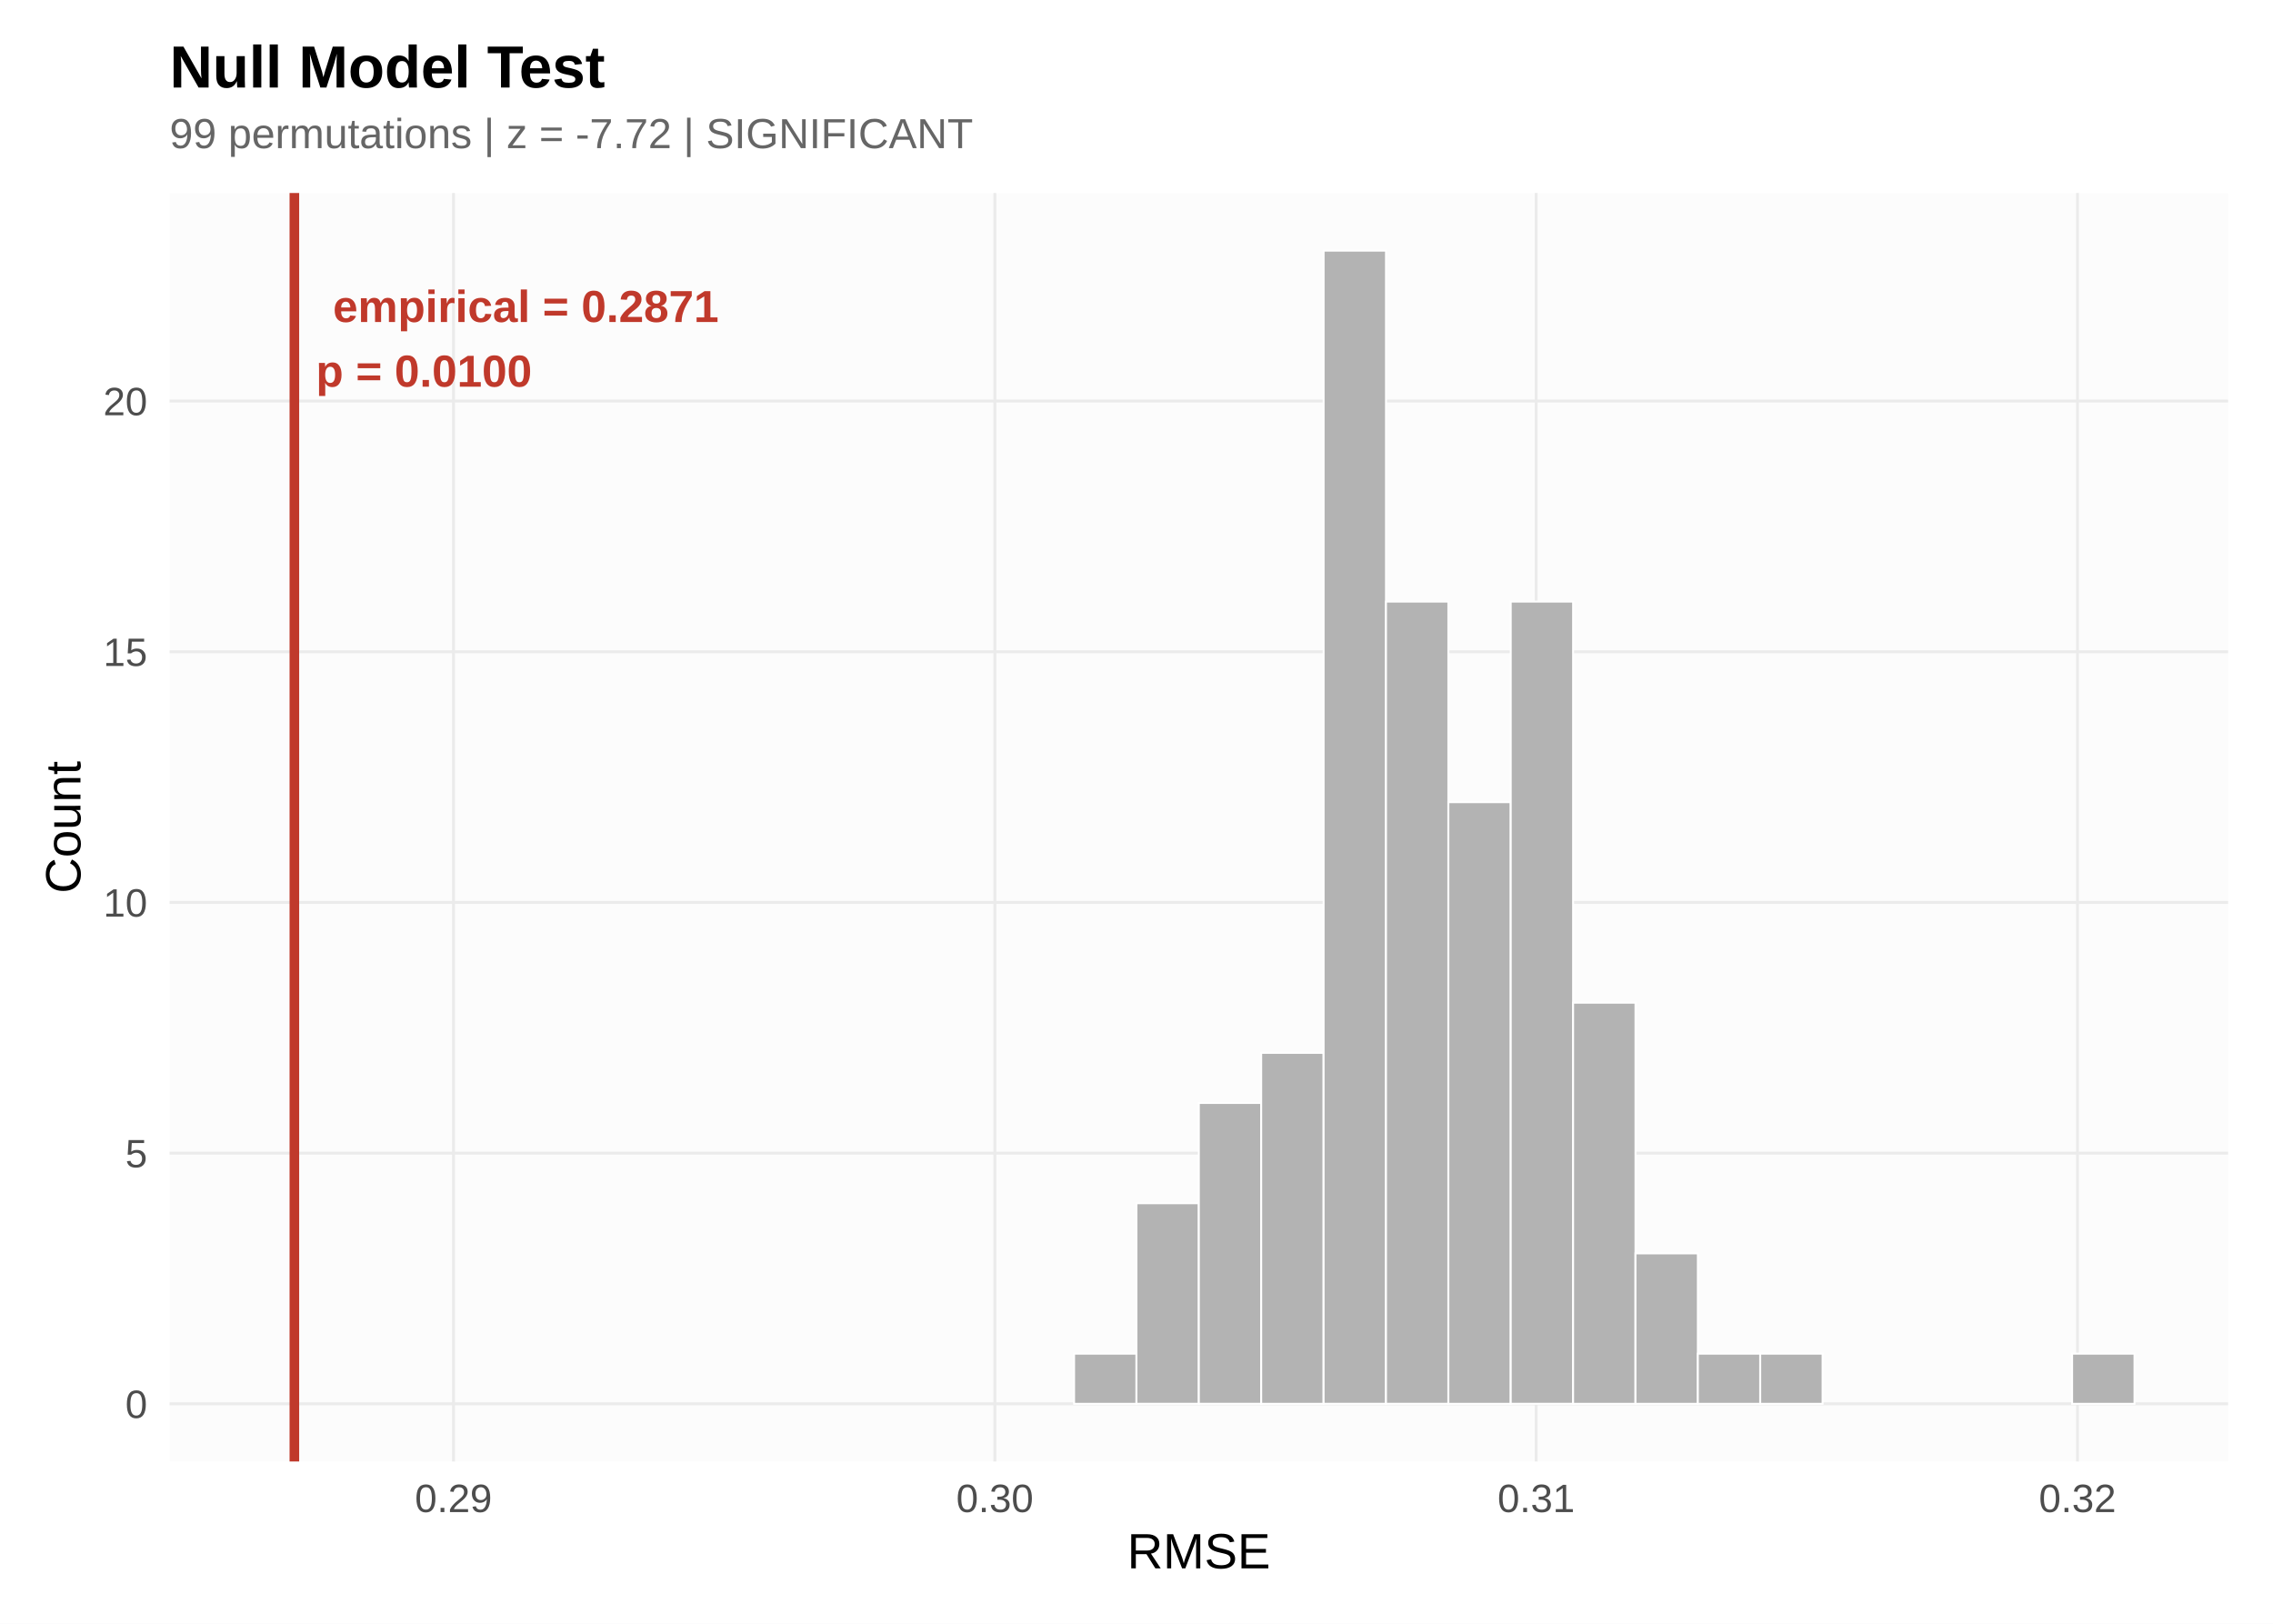
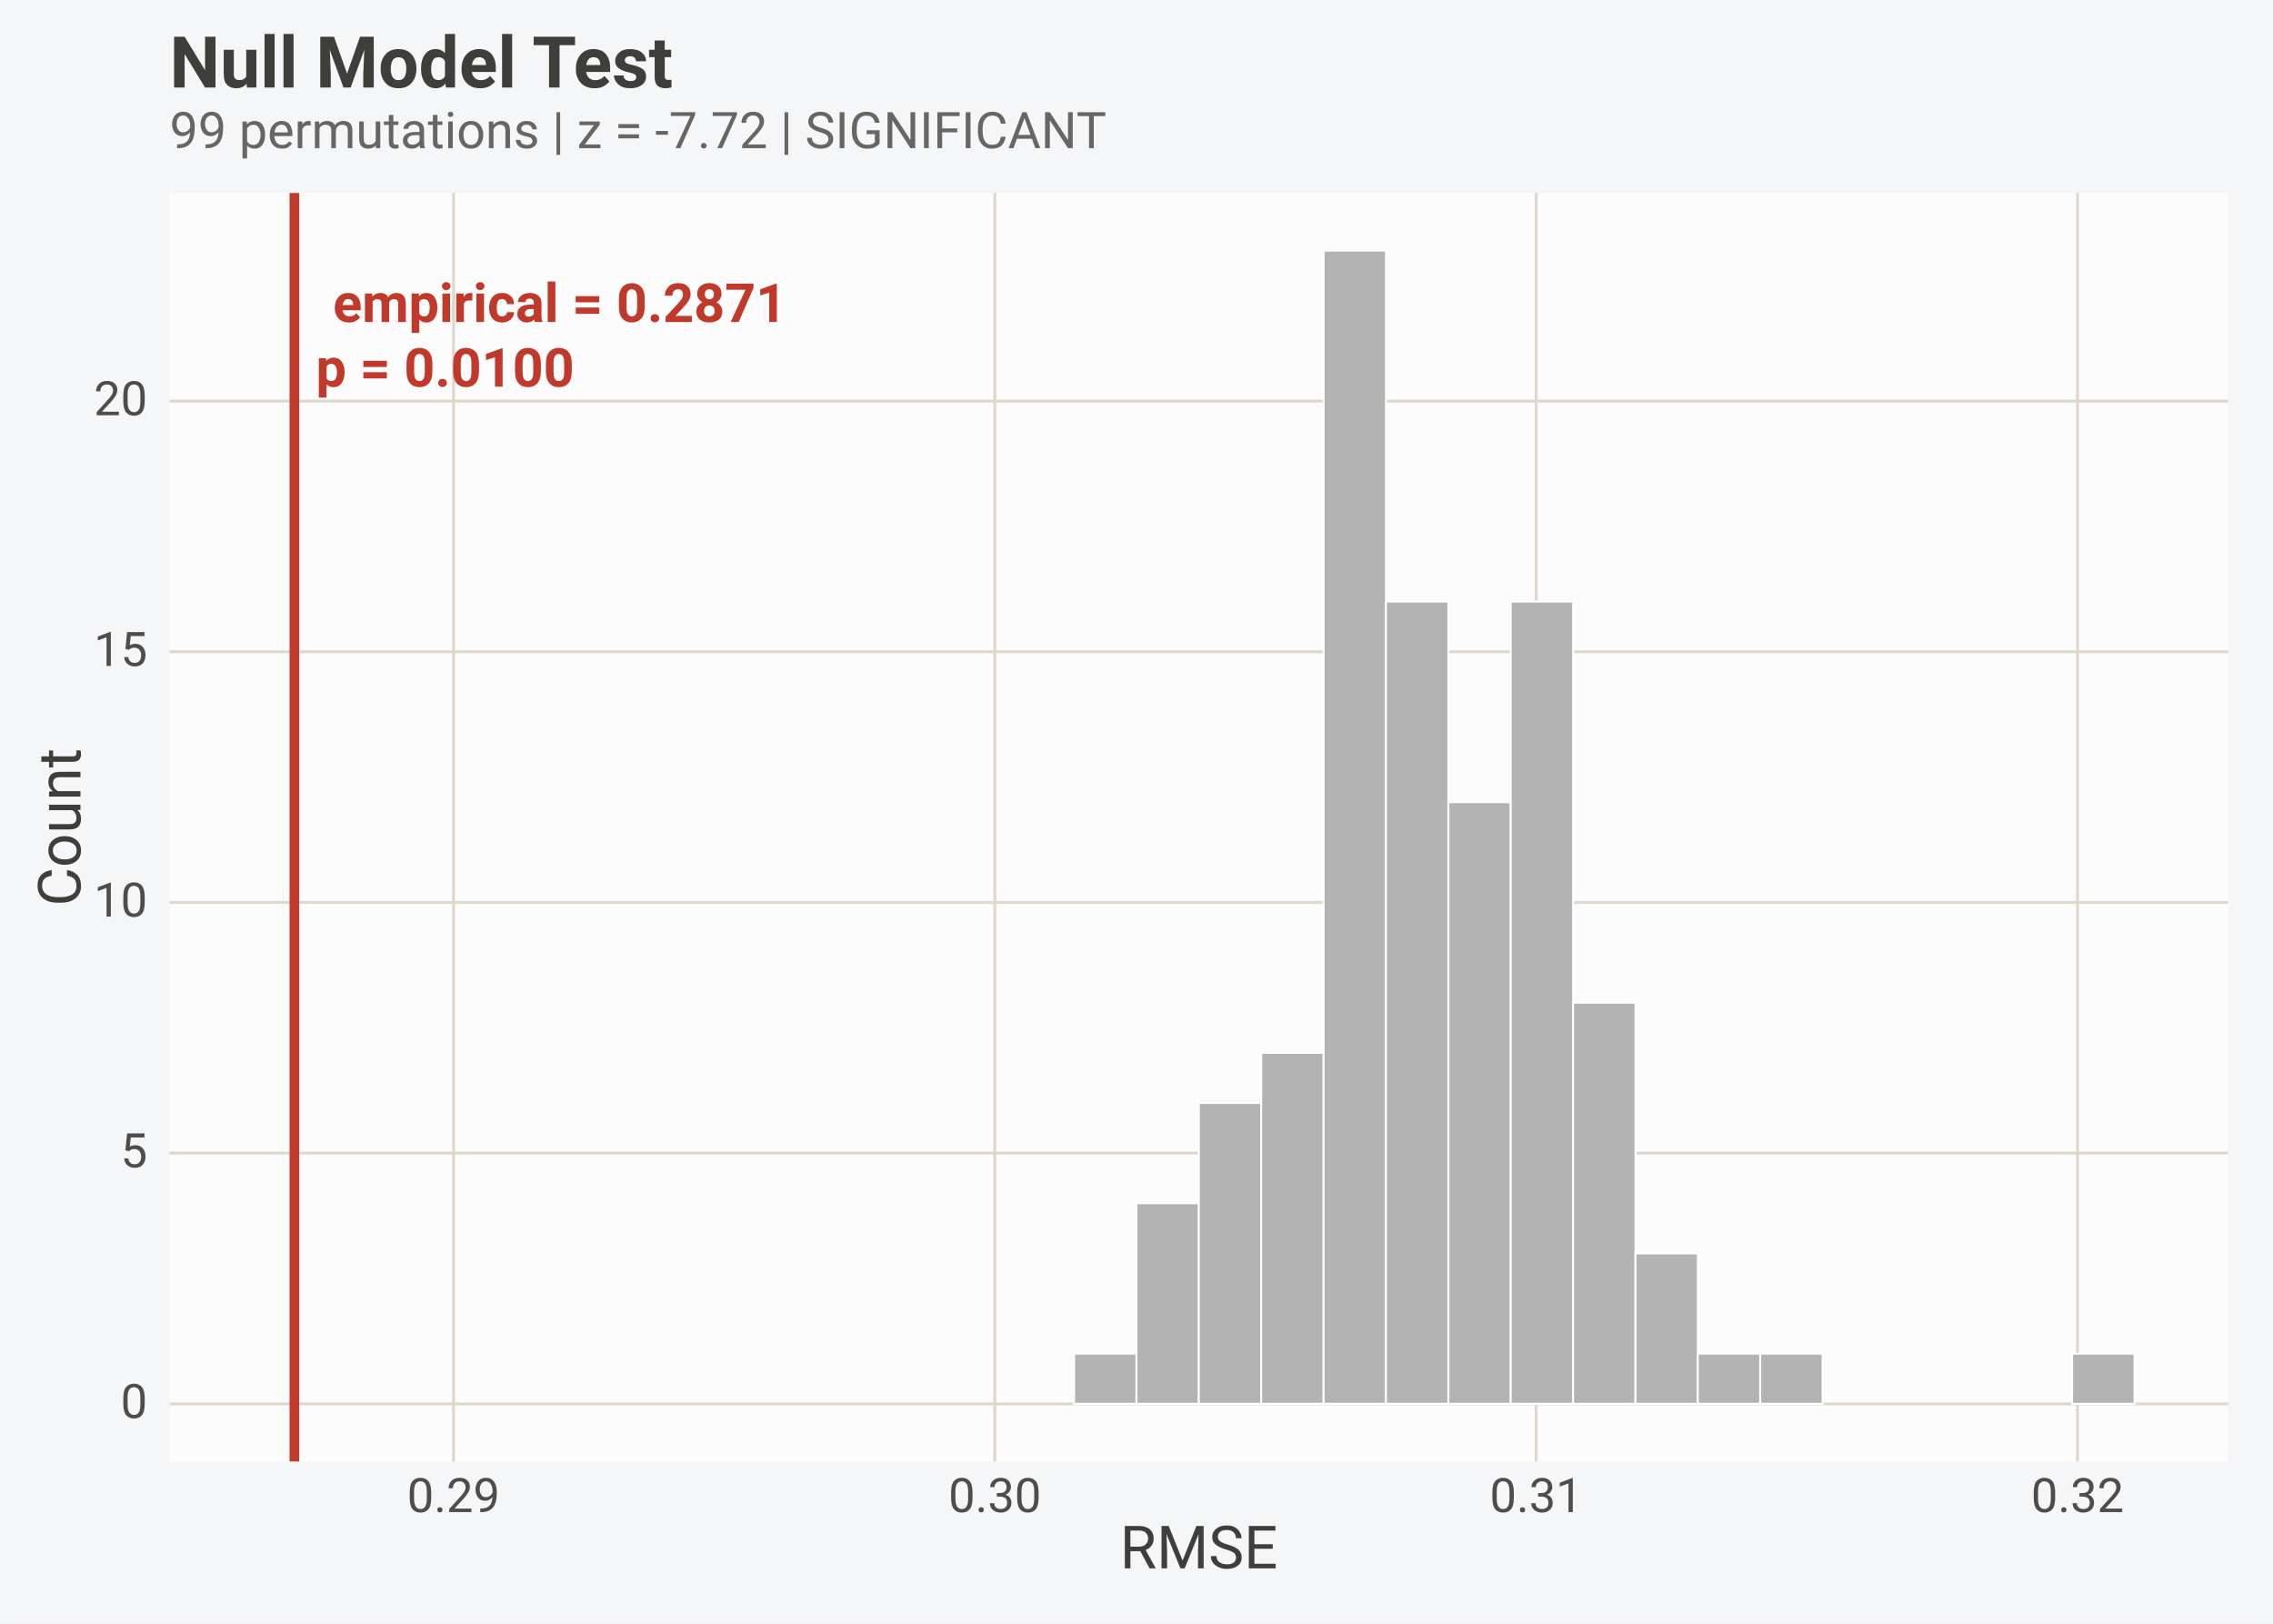
<svg xmlns="http://www.w3.org/2000/svg" width="504.00pt" height="360.00pt" viewBox="0 0 504.00 360.00">
  <g class="svglite">
    <defs>
      <style type="text/css">
-     .svglite line, .svglite polyline, .svglite polygon, .svglite path, .svglite rect, .svglite circle {
+     /* theme-aware-processed */
+     .svglite line, .svglite polyline, .svglite polygon, .svglite path, .svglite circle {
      fill: none;
-       stroke: #000000;
+       stroke: #3E3F3A;
+       stroke-linecap: round;
+       stroke-linejoin: round;
+       stroke-miterlimit: 10.00;
+     }
+     .svglite &gt; g &gt; rect {
+       fill: none;
+       stroke: #3E3F3A;
      stroke-linecap: round;
      stroke-linejoin: round;
      stroke-miterlimit: 10.00;
    }
    .svglite text {
      white-space: pre;
+       fill: #3E3F3A;
    }
    .svglite g.glyphgroup path {
      fill: inherit;
      stroke: none;
    }
  </style>
    </defs>
    <rect width="100%" height="100%" style="stroke: none; fill: #F5F6F8;" />
    <defs>
      <clipPath id="cpMC4wMHw1MDQuMDB8MC4wMHwzNjAuMDA=">
        <rect x="0.00" y="0.00" width="504.00" height="360.00" />
      </clipPath>
    </defs>
    <g clip-path="url(#cpMC4wMHw1MDQuMDB8MC4wMHwzNjAuMDA=)">
-       <rect x="0.00" y="0" width="504.00" height="360.00" style="stroke-width: 1.07; stroke: none; fill: #FFFFFF;" />
+       <rect rx="4" x="0.00" y="0" width="504.00" height="360.00" style="stroke-width: 1.07; stroke: none; fill: #F5F6F8;" />
    </g>
    <defs>
      <clipPath id="cpMzcuNjF8NDk0LjA0fDQyLjc5fDMyNC4wMg==">
        <rect x="37.61" y="42.79" width="456.43" height="281.23" />
      </clipPath>
    </defs>
    <g clip-path="url(#cpMzcuNjF8NDk0LjA0fDQyLjc5fDMyNC4wMg==)">
      <rect x="37.61" y="42.79" width="456.43" height="281.23" style="stroke-width: 1.07; stroke: none; fill: #FCFCFC;" />
-       <polyline points="37.61,311.24 494.04,311.24 " style="stroke-width: 0.64; stroke: #EBEBEB; stroke-linecap: butt;" />
-       <polyline points="37.61,255.66 494.04,255.66 " style="stroke-width: 0.64; stroke: #EBEBEB; stroke-linecap: butt;" />
-       <polyline points="37.61,200.08 494.04,200.08 " style="stroke-width: 0.64; stroke: #EBEBEB; stroke-linecap: butt;" />
-       <polyline points="37.61,144.50 494.04,144.50 " style="stroke-width: 0.64; stroke: #EBEBEB; stroke-linecap: butt;" />
-       <polyline points="37.61,88.92 494.04,88.92 " style="stroke-width: 0.64; stroke: #EBEBEB; stroke-linecap: butt;" />
-       <polyline points="100.56,324.02 100.56,42.79 " style="stroke-width: 0.64; stroke: #EBEBEB; stroke-linecap: butt;" />
-       <polyline points="220.59,324.02 220.59,42.79 " style="stroke-width: 0.64; stroke: #EBEBEB; stroke-linecap: butt;" />
-       <polyline points="340.62,324.02 340.62,42.79 " style="stroke-width: 0.64; stroke: #EBEBEB; stroke-linecap: butt;" />
-       <polyline points="460.65,324.02 460.65,42.79 " style="stroke-width: 0.64; stroke: #EBEBEB; stroke-linecap: butt;" />
+       <polyline points="37.61,311.24 494.04,311.24 " style="stroke-width: 0.64; stroke: #DFD7CA; stroke-linecap: butt;" />
+       <polyline points="37.61,255.66 494.04,255.66 " style="stroke-width: 0.64; stroke: #DFD7CA; stroke-linecap: butt;" />
+       <polyline points="37.61,200.08 494.04,200.08 " style="stroke-width: 0.64; stroke: #DFD7CA; stroke-linecap: butt;" />
+       <polyline points="37.61,144.50 494.04,144.50 " style="stroke-width: 0.64; stroke: #DFD7CA; stroke-linecap: butt;" />
+       <polyline points="37.61,88.92 494.04,88.92 " style="stroke-width: 0.64; stroke: #DFD7CA; stroke-linecap: butt;" />
+       <polyline points="100.56,324.02 100.56,42.79 " style="stroke-width: 0.64; stroke: #DFD7CA; stroke-linecap: butt;" />
+       <polyline points="220.59,324.02 220.59,42.79 " style="stroke-width: 0.64; stroke: #DFD7CA; stroke-linecap: butt;" />
+       <polyline points="340.62,324.02 340.62,42.79 " style="stroke-width: 0.64; stroke: #DFD7CA; stroke-linecap: butt;" />
+       <polyline points="460.65,324.02 460.65,42.79 " style="stroke-width: 0.64; stroke: #DFD7CA; stroke-linecap: butt;" />
      <rect x="58.36" y="311.24" width="13.83" height="0.00" style="stroke-width: 0.43; stroke: #FFFFFF; stroke-linecap: butt; stroke-linejoin: miter; fill: #B3B3B3;" />
      <rect x="72.19" y="311.24" width="13.83" height="0.00" style="stroke-width: 0.43; stroke: #FFFFFF; stroke-linecap: butt; stroke-linejoin: miter; fill: #B3B3B3;" />
      <rect x="86.02" y="311.24" width="13.83" height="0.00" style="stroke-width: 0.43; stroke: #FFFFFF; stroke-linecap: butt; stroke-linejoin: miter; fill: #B3B3B3;" />
      <rect x="99.85" y="311.24" width="13.83" height="0.00" style="stroke-width: 0.43; stroke: #FFFFFF; stroke-linecap: butt; stroke-linejoin: miter; fill: #B3B3B3;" />
      <rect x="113.68" y="311.24" width="13.83" height="0.00" style="stroke-width: 0.43; stroke: #FFFFFF; stroke-linecap: butt; stroke-linejoin: miter; fill: #B3B3B3;" />
      <rect x="127.51" y="311.24" width="13.83" height="0.00" style="stroke-width: 0.43; stroke: #FFFFFF; stroke-linecap: butt; stroke-linejoin: miter; fill: #B3B3B3;" />
      <rect x="141.34" y="311.24" width="13.83" height="0.00" style="stroke-width: 0.43; stroke: #FFFFFF; stroke-linecap: butt; stroke-linejoin: miter; fill: #B3B3B3;" />
      <rect x="155.17" y="311.24" width="13.83" height="0.00" style="stroke-width: 0.43; stroke: #FFFFFF; stroke-linecap: butt; stroke-linejoin: miter; fill: #B3B3B3;" />
      <rect x="169.01" y="311.24" width="13.83" height="0.00" style="stroke-width: 0.43; stroke: #FFFFFF; stroke-linecap: butt; stroke-linejoin: miter; fill: #B3B3B3;" />
      <rect x="182.84" y="311.24" width="13.83" height="0.00" style="stroke-width: 0.43; stroke: #FFFFFF; stroke-linecap: butt; stroke-linejoin: miter; fill: #B3B3B3;" />
      <rect x="196.67" y="311.24" width="13.83" height="0.00" style="stroke-width: 0.43; stroke: #FFFFFF; stroke-linecap: butt; stroke-linejoin: miter; fill: #B3B3B3;" />
      <rect x="210.50" y="311.24" width="13.83" height="0.00" style="stroke-width: 0.43; stroke: #FFFFFF; stroke-linecap: butt; stroke-linejoin: miter; fill: #B3B3B3;" />
      <rect x="224.33" y="311.24" width="13.83" height="0.00" style="stroke-width: 0.43; stroke: #FFFFFF; stroke-linecap: butt; stroke-linejoin: miter; fill: #B3B3B3;" />
      <rect x="238.16" y="300.12" width="13.83" height="11.12" style="stroke-width: 0.43; stroke: #FFFFFF; stroke-linecap: butt; stroke-linejoin: miter; fill: #B3B3B3;" />
      <rect x="251.99" y="266.77" width="13.83" height="44.46" style="stroke-width: 0.43; stroke: #FFFFFF; stroke-linecap: butt; stroke-linejoin: miter; fill: #B3B3B3;" />
      <rect x="265.82" y="244.54" width="13.83" height="66.69" style="stroke-width: 0.43; stroke: #FFFFFF; stroke-linecap: butt; stroke-linejoin: miter; fill: #B3B3B3;" />
      <rect x="279.65" y="233.43" width="13.83" height="77.81" style="stroke-width: 0.43; stroke: #FFFFFF; stroke-linecap: butt; stroke-linejoin: miter; fill: #B3B3B3;" />
      <rect x="293.49" y="55.57" width="13.83" height="255.66" style="stroke-width: 0.43; stroke: #FFFFFF; stroke-linecap: butt; stroke-linejoin: miter; fill: #B3B3B3;" />
      <rect x="307.32" y="133.38" width="13.83" height="177.85" style="stroke-width: 0.43; stroke: #FFFFFF; stroke-linecap: butt; stroke-linejoin: miter; fill: #B3B3B3;" />
      <rect x="321.15" y="177.85" width="13.83" height="133.39" style="stroke-width: 0.43; stroke: #FFFFFF; stroke-linecap: butt; stroke-linejoin: miter; fill: #B3B3B3;" />
      <rect x="334.98" y="133.38" width="13.83" height="177.85" style="stroke-width: 0.43; stroke: #FFFFFF; stroke-linecap: butt; stroke-linejoin: miter; fill: #B3B3B3;" />
      <rect x="348.81" y="222.31" width="13.83" height="88.93" style="stroke-width: 0.43; stroke: #FFFFFF; stroke-linecap: butt; stroke-linejoin: miter; fill: #B3B3B3;" />
      <rect x="362.64" y="277.89" width="13.83" height="33.35" style="stroke-width: 0.43; stroke: #FFFFFF; stroke-linecap: butt; stroke-linejoin: miter; fill: #B3B3B3;" />
      <rect x="376.47" y="300.12" width="13.83" height="11.12" style="stroke-width: 0.43; stroke: #FFFFFF; stroke-linecap: butt; stroke-linejoin: miter; fill: #B3B3B3;" />
      <rect x="390.30" y="300.12" width="13.83" height="11.12" style="stroke-width: 0.43; stroke: #FFFFFF; stroke-linecap: butt; stroke-linejoin: miter; fill: #B3B3B3;" />
      <rect x="404.14" y="311.24" width="13.83" height="0.00" style="stroke-width: 0.43; stroke: #FFFFFF; stroke-linecap: butt; stroke-linejoin: miter; fill: #B3B3B3;" />
      <rect x="417.97" y="311.24" width="13.83" height="0.00" style="stroke-width: 0.43; stroke: #FFFFFF; stroke-linecap: butt; stroke-linejoin: miter; fill: #B3B3B3;" />
      <rect x="431.80" y="311.24" width="13.83" height="0.00" style="stroke-width: 0.43; stroke: #FFFFFF; stroke-linecap: butt; stroke-linejoin: miter; fill: #B3B3B3;" />
      <rect x="445.63" y="311.24" width="13.83" height="0.00" style="stroke-width: 0.43; stroke: #FFFFFF; stroke-linecap: butt; stroke-linejoin: miter; fill: #B3B3B3;" />
      <rect x="459.46" y="300.12" width="13.83" height="11.12" style="stroke-width: 0.43; stroke: #FFFFFF; stroke-linecap: butt; stroke-linejoin: miter; fill: #B3B3B3;" />
      <line x1="65.27" y1="324.02" x2="65.27" y2="42.79" style="stroke-width: 2.13; stroke: #C0392B; stroke-linecap: butt;" />
-       <text x="73.82" y="71.39" style="font-size: 9.96px; font-weight: bold;fill: #C0392B; font-family: &quot;Arial&quot;;" textLength="85.45px" lengthAdjust="spacingAndGlyphs">empirical = 0.2871</text>
-       <text x="70.06" y="85.73" style="font-size: 9.96px; font-weight: bold;fill: #C0392B; font-family: &quot;Arial&quot;;" textLength="47.84px" lengthAdjust="spacingAndGlyphs">p = 0.0100</text>
+       <text class="preserve-color" x="73.82" y="71.39" style="font-size: 0.996em; font-weight: bold;fill: #C0392B; font-family: &quot;Roboto&quot;, -apple-system, BlinkMacSystemFont, &quot;Segoe UI&quot;, system-ui, sans-serif;">empirical = 0.2871</text>
+       <text class="preserve-color" x="70.06" y="85.73" style="font-size: 0.996em; font-weight: bold;fill: #C0392B; font-family: &quot;Roboto&quot;, -apple-system, BlinkMacSystemFont, &quot;Segoe UI&quot;, system-ui, sans-serif;">p = 0.0100</text>
    </g>
    <g clip-path="url(#cpMC4wMHw1MDQuMDB8MC4wMHwzNjAuMDA=)">
-       <text x="32.68" y="314.39" text-anchor="end" style="font-size: 8.80px;fill: #4D4D4D; font-family: &quot;Arial&quot;;" textLength="4.89px" lengthAdjust="spacingAndGlyphs">0</text>
-       <text x="32.68" y="258.81" text-anchor="end" style="font-size: 8.80px;fill: #4D4D4D; font-family: &quot;Arial&quot;;" textLength="4.89px" lengthAdjust="spacingAndGlyphs">5</text>
-       <text x="32.68" y="203.23" text-anchor="end" style="font-size: 8.80px;fill: #4D4D4D; font-family: &quot;Arial&quot;;" textLength="9.78px" lengthAdjust="spacingAndGlyphs">10</text>
-       <text x="32.68" y="147.65" text-anchor="end" style="font-size: 8.80px;fill: #4D4D4D; font-family: &quot;Arial&quot;;" textLength="9.78px" lengthAdjust="spacingAndGlyphs">15</text>
-       <text x="32.68" y="92.07" text-anchor="end" style="font-size: 8.80px;fill: #4D4D4D; font-family: &quot;Arial&quot;;" textLength="9.78px" lengthAdjust="spacingAndGlyphs">20</text>
-       <text x="100.56" y="335.25" text-anchor="middle" style="font-size: 8.80px;fill: #4D4D4D; font-family: &quot;Arial&quot;;" textLength="17.11px" lengthAdjust="spacingAndGlyphs">0.29</text>
-       <text x="220.59" y="335.25" text-anchor="middle" style="font-size: 8.80px;fill: #4D4D4D; font-family: &quot;Arial&quot;;" textLength="17.11px" lengthAdjust="spacingAndGlyphs">0.30</text>
-       <text x="340.62" y="335.25" text-anchor="middle" style="font-size: 8.80px;fill: #4D4D4D; font-family: &quot;Arial&quot;;" textLength="17.11px" lengthAdjust="spacingAndGlyphs">0.31</text>
-       <text x="460.65" y="335.25" text-anchor="middle" style="font-size: 8.80px;fill: #4D4D4D; font-family: &quot;Arial&quot;;" textLength="17.11px" lengthAdjust="spacingAndGlyphs">0.32</text>
-       <text x="265.82" y="347.72" text-anchor="middle" style="font-size: 11.00px; font-family: &quot;Arial&quot;;" textLength="31.78px" lengthAdjust="spacingAndGlyphs">RMSE</text>
-       <text transform="translate(17.84,183.41) rotate(-90)" text-anchor="middle" style="font-size: 11.00px; font-family: &quot;Arial&quot;;" textLength="29.38px" lengthAdjust="spacingAndGlyphs">Count</text>
-       <text x="37.61" y="32.85" style="font-size: 9.35px;fill: #666666; font-family: &quot;Arial&quot;;" textLength="178.06px" lengthAdjust="spacingAndGlyphs">99 permutations | z = -7.72 | SIGNIFICANT</text>
-       <text x="37.61" y="19.41" style="font-size: 13.20px; font-weight: bold; font-family: &quot;Arial&quot;;" textLength="96.44px" lengthAdjust="spacingAndGlyphs">Null Model Test</text>
+       <text x="32.68" y="314.39" text-anchor="end" style="font-size: 0.88em;fill: #4D4D4D; font-family: &quot;Roboto&quot;, -apple-system, BlinkMacSystemFont, &quot;Segoe UI&quot;, system-ui, sans-serif;">0</text>
+       <text x="32.68" y="258.81" text-anchor="end" style="font-size: 0.88em;fill: #4D4D4D; font-family: &quot;Roboto&quot;, -apple-system, BlinkMacSystemFont, &quot;Segoe UI&quot;, system-ui, sans-serif;">5</text>
+       <text x="32.68" y="203.23" text-anchor="end" style="font-size: 0.88em;fill: #4D4D4D; font-family: &quot;Roboto&quot;, -apple-system, BlinkMacSystemFont, &quot;Segoe UI&quot;, system-ui, sans-serif;">10</text>
+       <text x="32.68" y="147.65" text-anchor="end" style="font-size: 0.88em;fill: #4D4D4D; font-family: &quot;Roboto&quot;, -apple-system, BlinkMacSystemFont, &quot;Segoe UI&quot;, system-ui, sans-serif;">15</text>
+       <text x="32.68" y="92.07" text-anchor="end" style="font-size: 0.88em;fill: #4D4D4D; font-family: &quot;Roboto&quot;, -apple-system, BlinkMacSystemFont, &quot;Segoe UI&quot;, system-ui, sans-serif;">20</text>
+       <text x="100.56" y="335.25" text-anchor="middle" style="font-size: 0.88em;fill: #4D4D4D; font-family: &quot;Roboto&quot;, -apple-system, BlinkMacSystemFont, &quot;Segoe UI&quot;, system-ui, sans-serif;">0.29</text>
+       <text x="220.59" y="335.25" text-anchor="middle" style="font-size: 0.88em;fill: #4D4D4D; font-family: &quot;Roboto&quot;, -apple-system, BlinkMacSystemFont, &quot;Segoe UI&quot;, system-ui, sans-serif;">0.30</text>
+       <text x="340.62" y="335.25" text-anchor="middle" style="font-size: 0.88em;fill: #4D4D4D; font-family: &quot;Roboto&quot;, -apple-system, BlinkMacSystemFont, &quot;Segoe UI&quot;, system-ui, sans-serif;">0.31</text>
+       <text x="460.65" y="335.25" text-anchor="middle" style="font-size: 0.88em;fill: #4D4D4D; font-family: &quot;Roboto&quot;, -apple-system, BlinkMacSystemFont, &quot;Segoe UI&quot;, system-ui, sans-serif;">0.32</text>
+       <text x="265.82" y="347.72" text-anchor="middle" style="font-size: 1.1em; font-family: &quot;Roboto&quot;, -apple-system, BlinkMacSystemFont, &quot;Segoe UI&quot;, system-ui, sans-serif;">RMSE</text>
+       <text transform="translate(17.84,183.41) rotate(-90)" text-anchor="middle" style="font-size: 1.1em; font-family: &quot;Roboto&quot;, -apple-system, BlinkMacSystemFont, &quot;Segoe UI&quot;, system-ui, sans-serif;">Count</text>
+       <text x="37.61" y="32.85" style="font-size: 0.935em;fill: #666666; font-family: &quot;Roboto&quot;, -apple-system, BlinkMacSystemFont, &quot;Segoe UI&quot;, system-ui, sans-serif;">99 permutations | z = -7.72 | SIGNIFICANT</text>
+       <text x="37.61" y="19.41" style="font-size: 1.32em; font-weight: bold; font-family: &quot;Roboto&quot;, -apple-system, BlinkMacSystemFont, &quot;Segoe UI&quot;, system-ui, sans-serif;">Null Model Test</text>
    </g>
  </g>
</svg>
